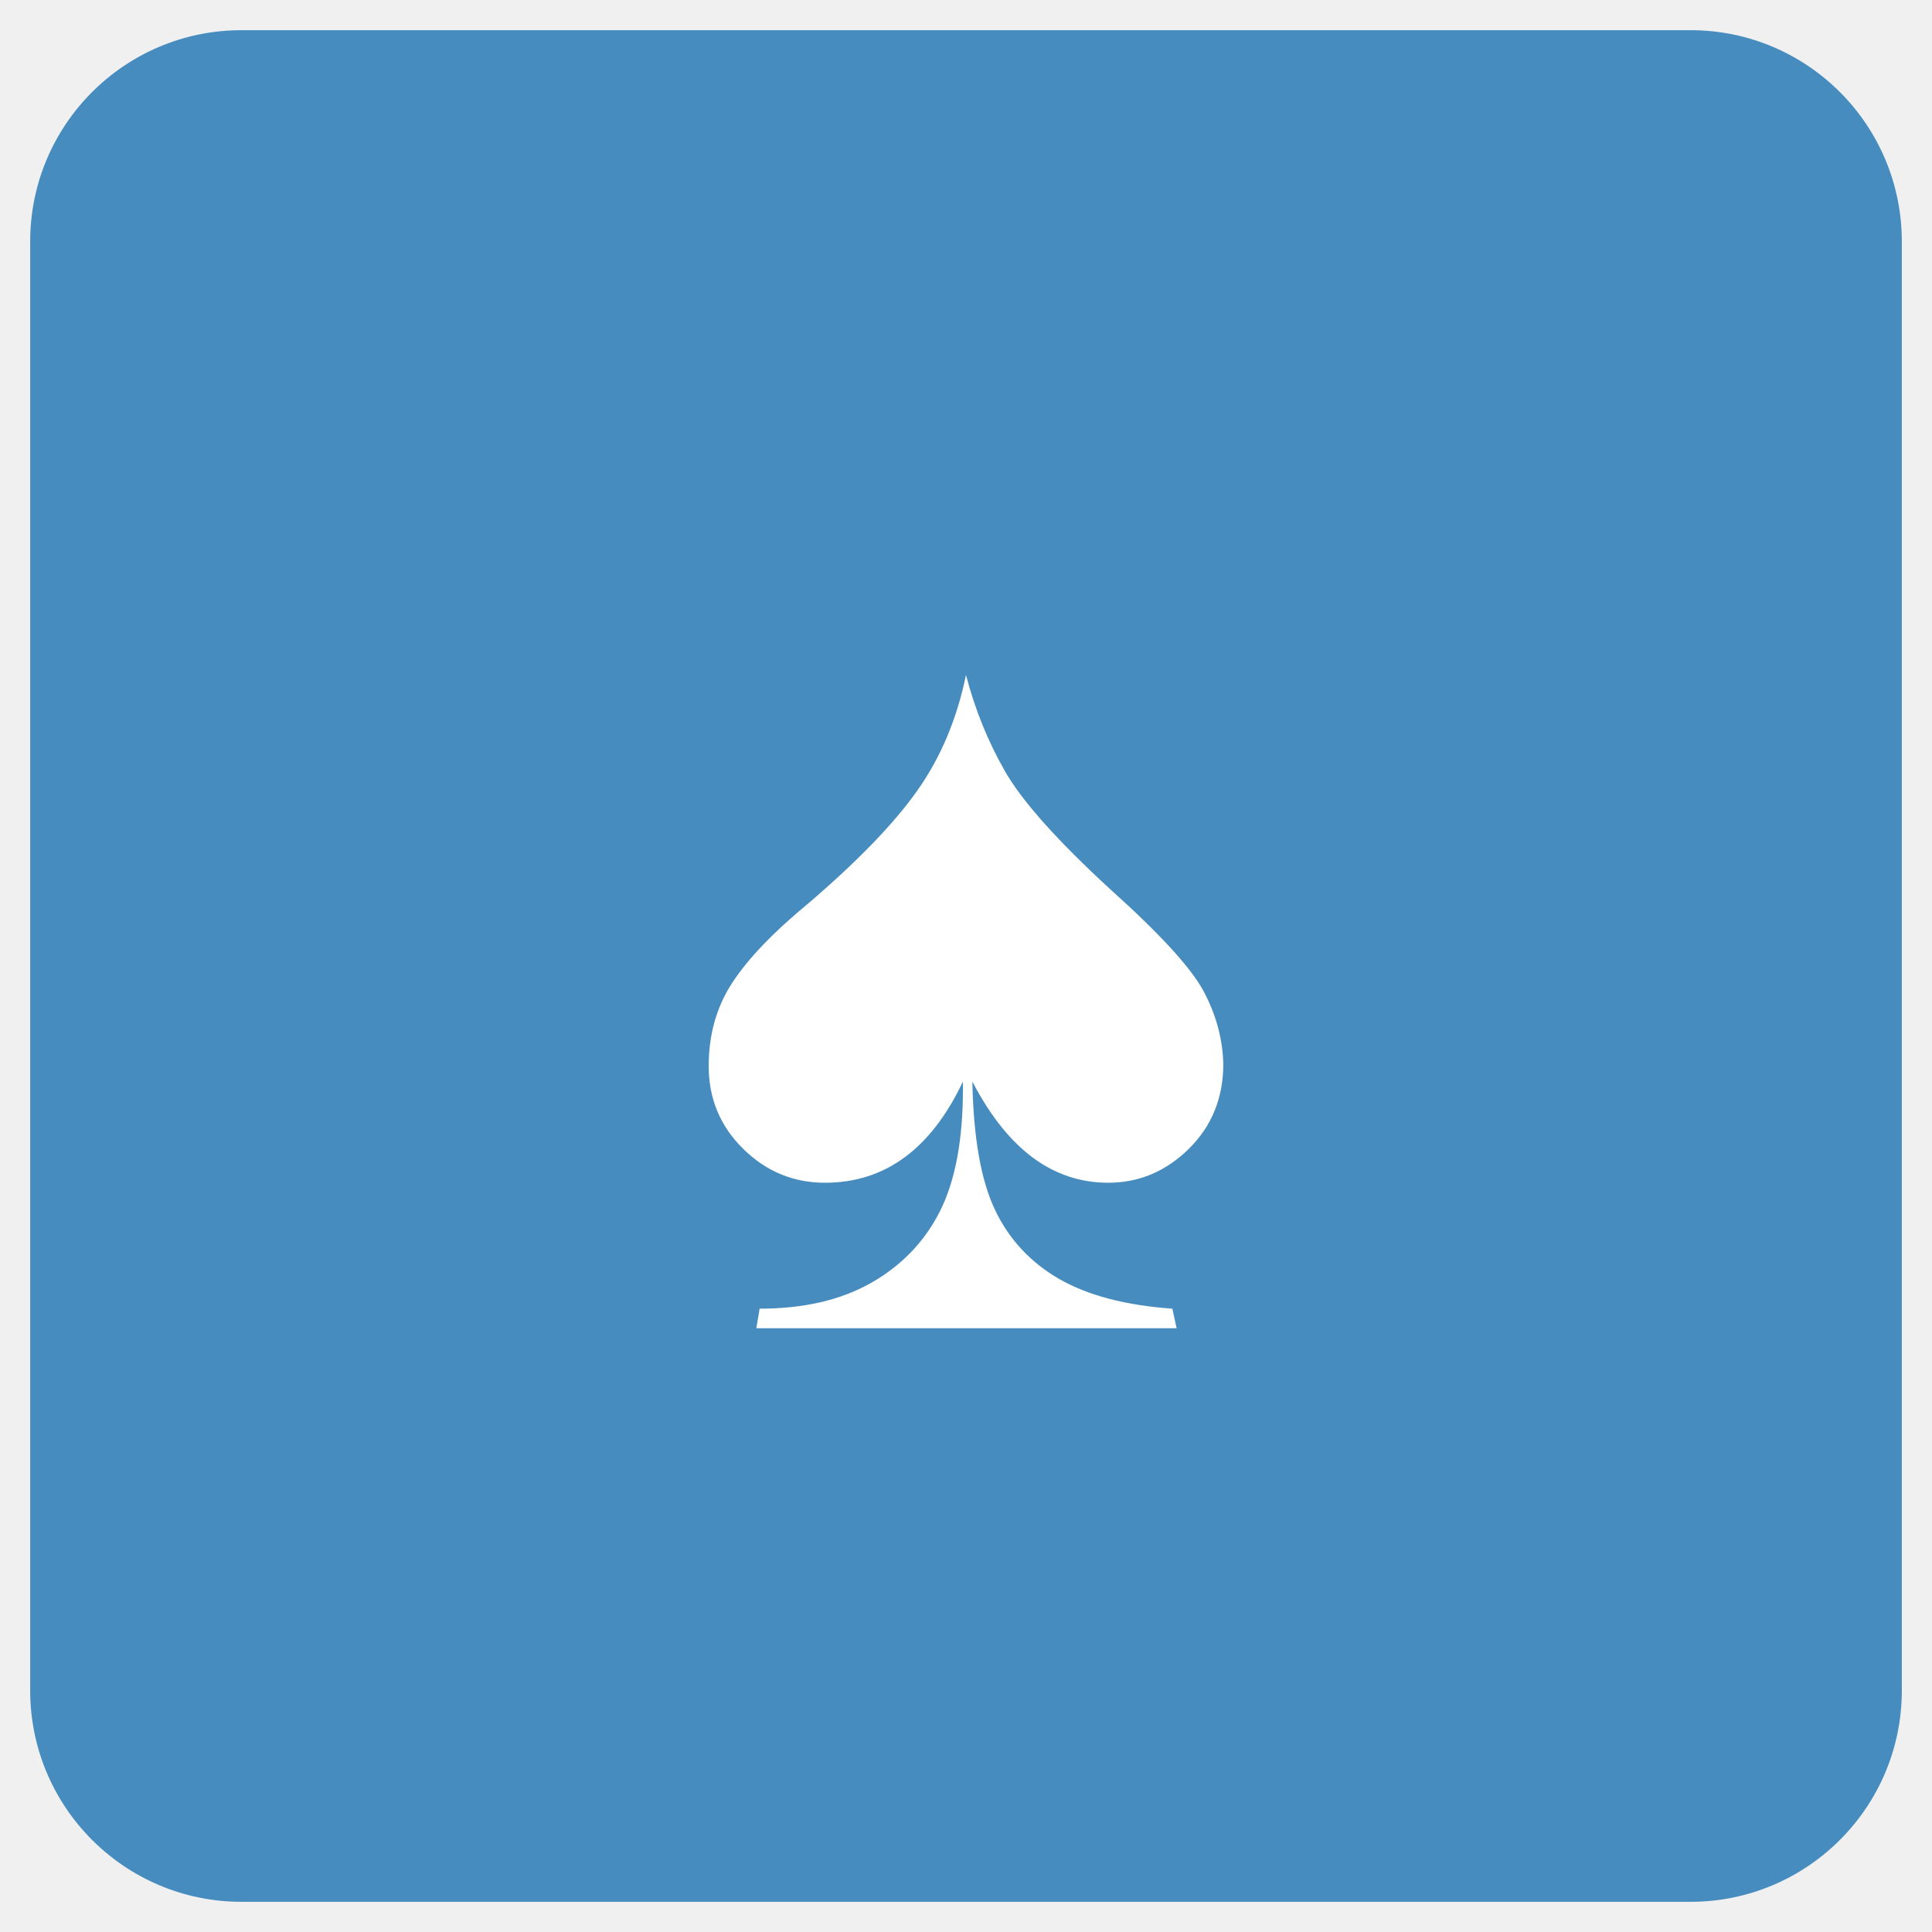
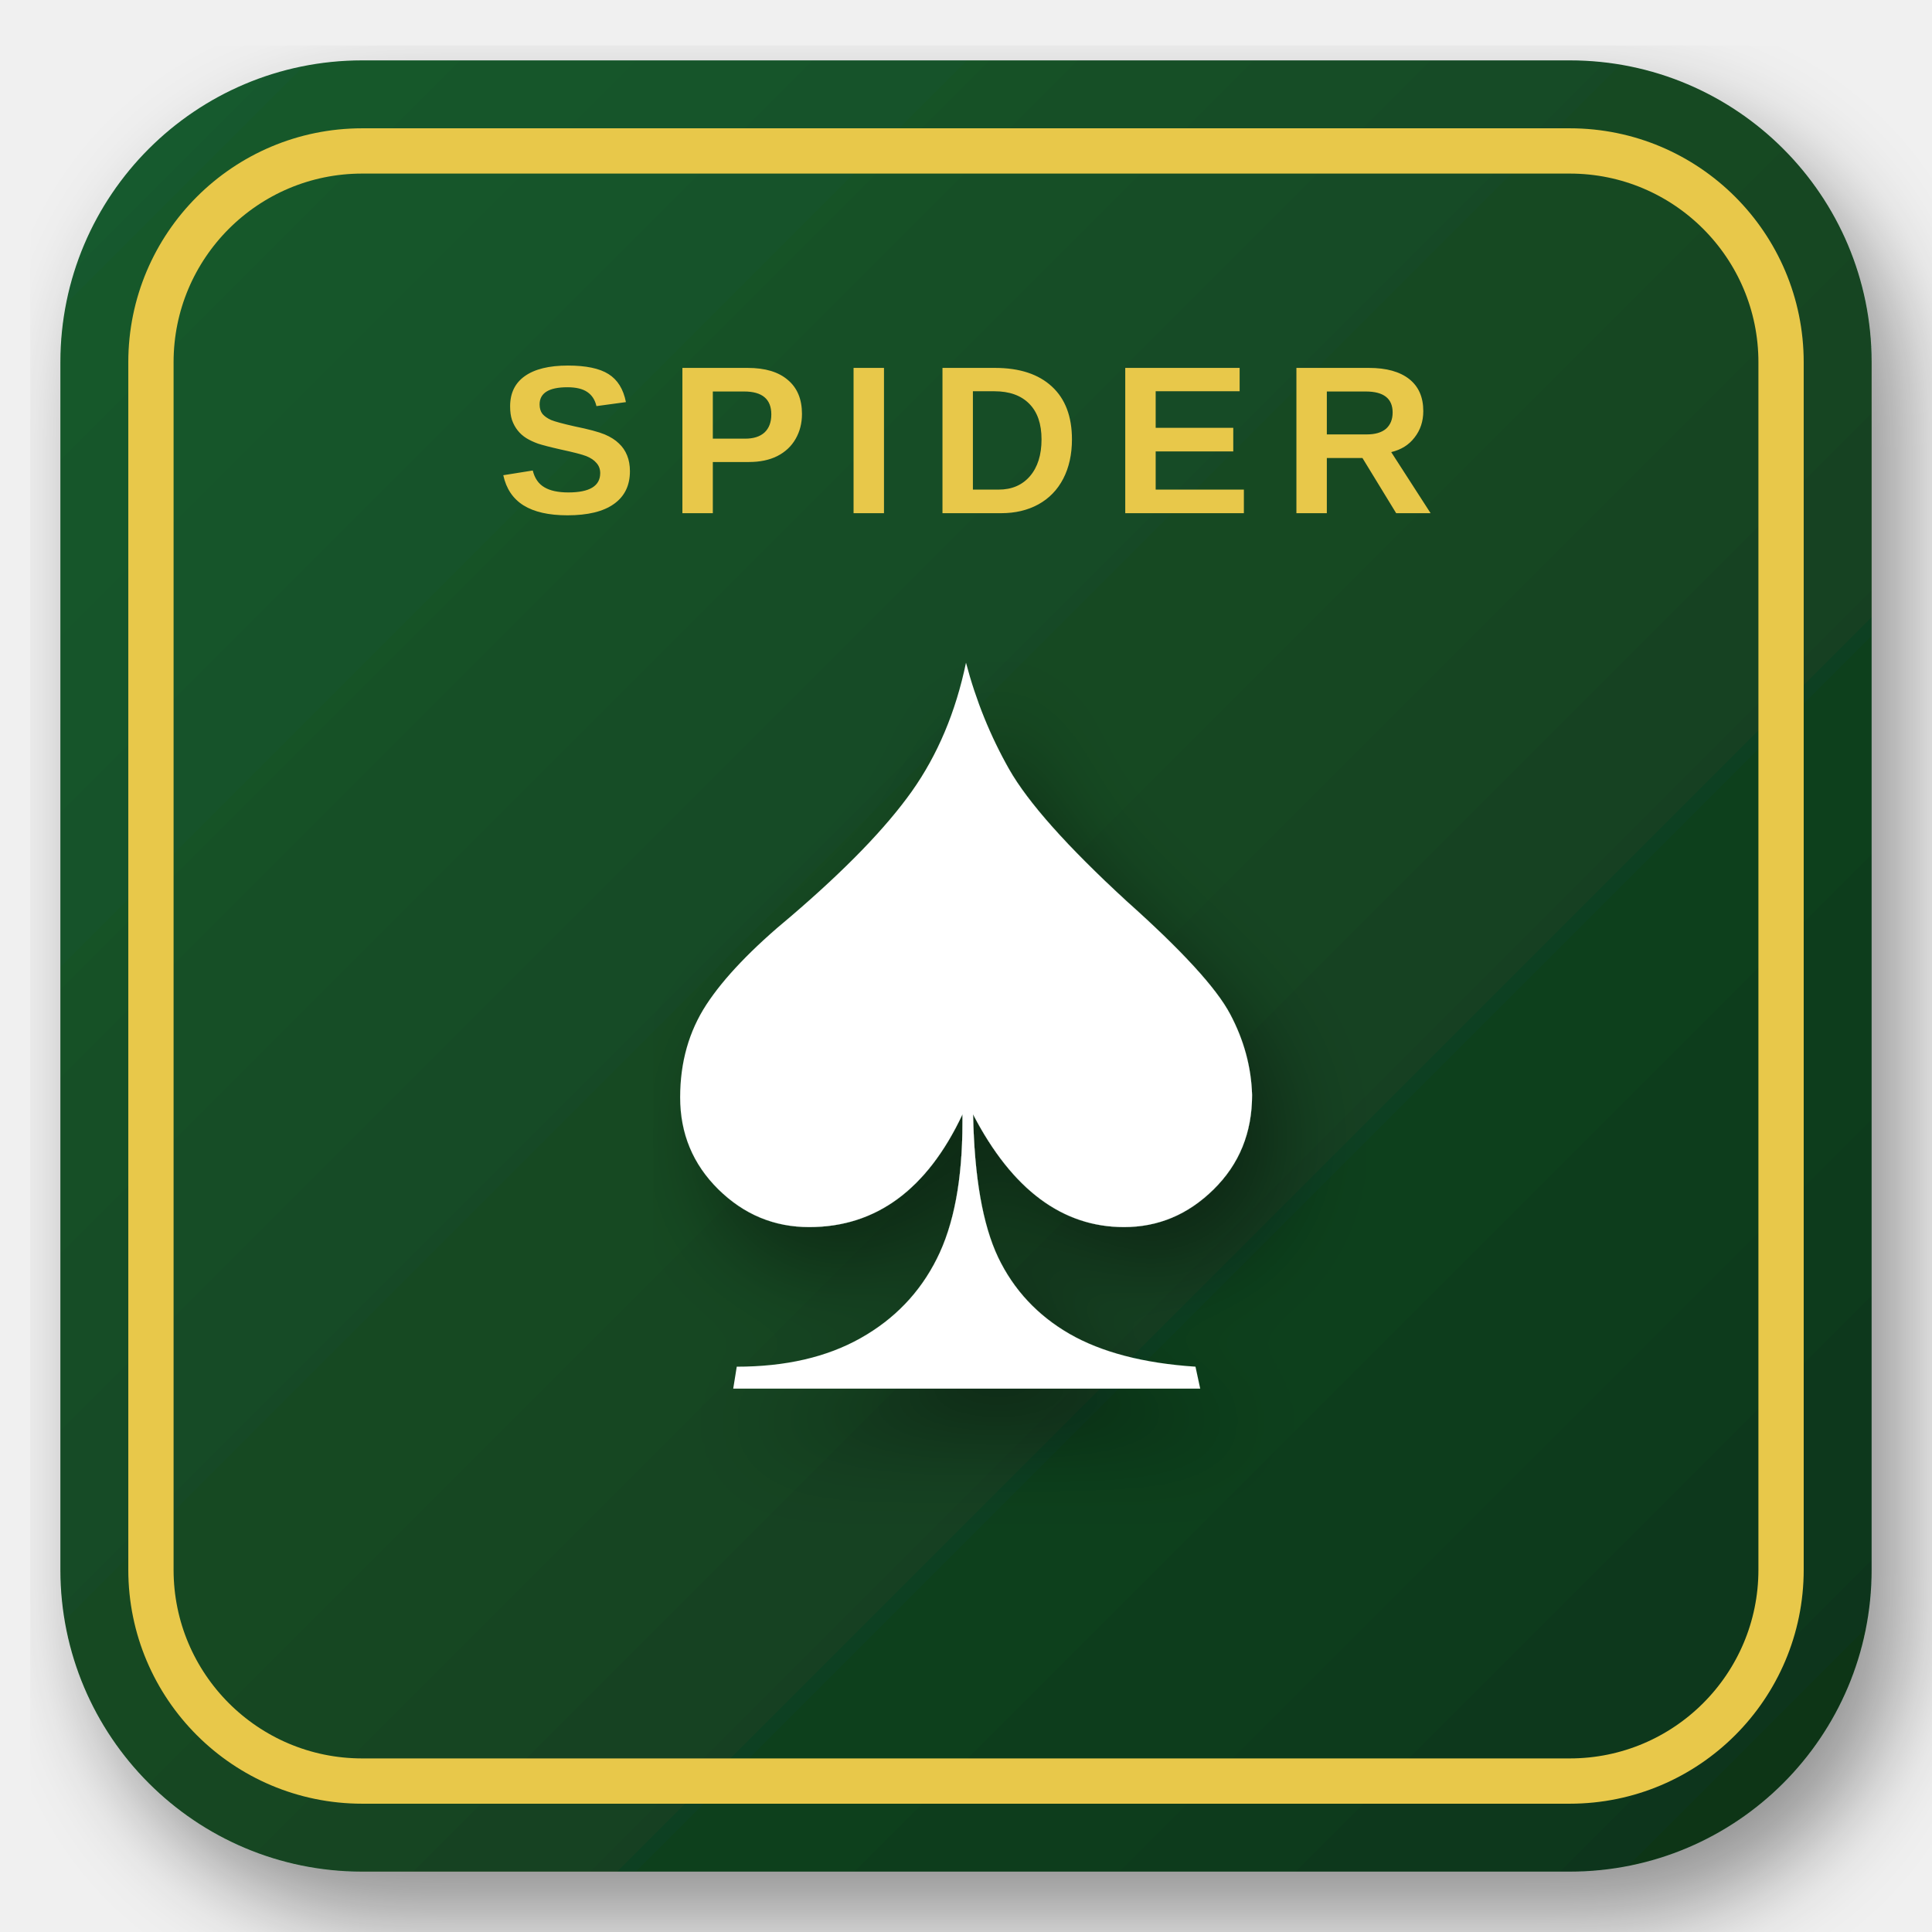
- <svg xmlns="http://www.w3.org/2000/svg" height="128" width="128">
-   <rect fill="#478cbf" height="124" rx="14" width="124" x="2" y="2" />
-   <text fill="white" font-family="Arial, sans-serif" font-size="72" font-weight="bold" text-anchor="middle" x="64" y="88">♠</text>
+ <svg xmlns="http://www.w3.org/2000/svg" width="128" height="128" viewBox="0 0 128 128">
+   <defs>
+     <linearGradient id="bgGrad" x1="0%" y1="0%" x2="100%" y2="100%">
+       <stop offset="0%" stop-color="#1a5c2e" />
+       <stop offset="100%" stop-color="#0d3318" />
+     </linearGradient>
+     <filter id="shadow" x="-10%" y="-10%" width="130%" height="130%">
+       <feDropShadow dx="2" dy="3" stdDeviation="3" flood-color="#000" flood-opacity="0.4" />
+     </filter>
+   </defs>
+   <rect x="4" y="4" width="120" height="120" rx="20" ry="20" fill="url(#bgGrad)" filter="url(#shadow)" />
+   <rect x="10" y="10" width="108" height="108" rx="14" ry="14" fill="none" stroke="#e8c84a" stroke-width="3" />
+   <text x="64" y="92" font-family="Georgia, 'Times New Roman', serif" font-size="80" font-weight="bold" fill="#ffffff" text-anchor="middle" filter="url(#shadow)">♠</text>
+   <text x="64" y="34" font-family="Arial, sans-serif" font-size="14" font-weight="bold" fill="#e8c84a" text-anchor="middle" letter-spacing="2">SPIDER</text>
</svg>
